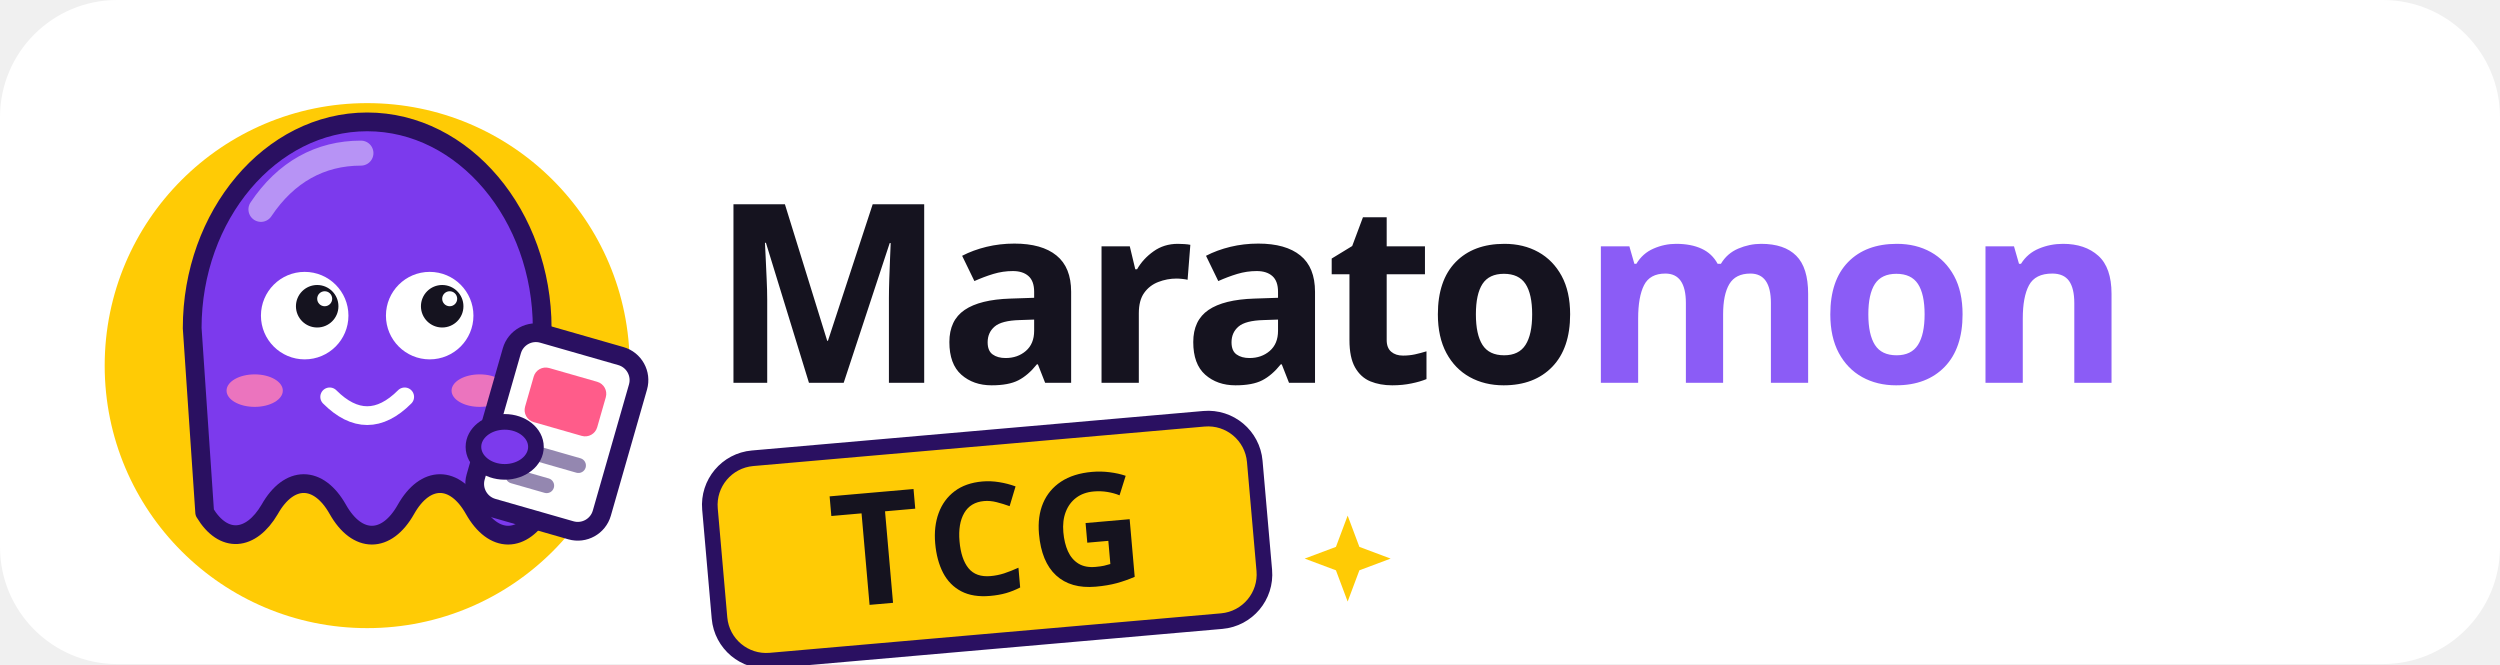
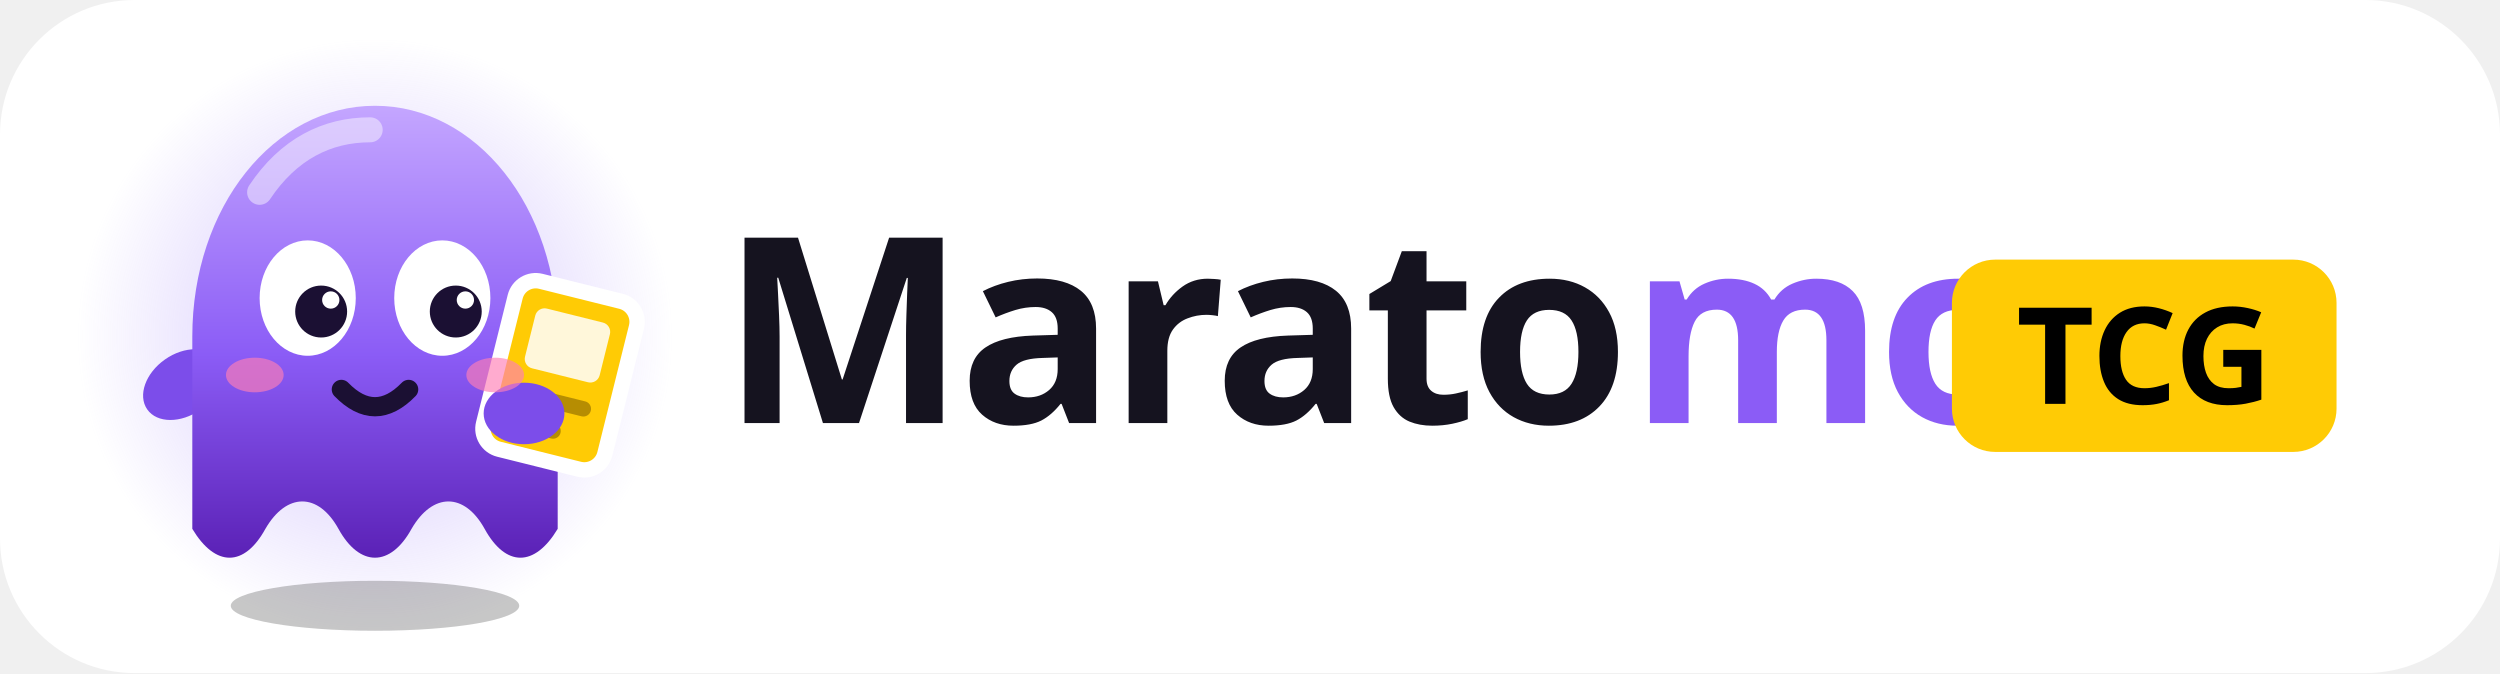
- <svg xmlns="http://www.w3.org/2000/svg" viewBox="0 0 640 170">
-   <rect width="640" height="170" rx="30" fill="#ffffff" />
-   <g transform="translate(14 4) scale(1.6)">
-     <circle cx="50" cy="56" r="42" fill="#ffcb05" />
-     <path d="M22 50c0-18 12.5-33 28-33s28 15 28 33v29c-3.1 5.5-7.8 5.5-10.9 0-3.1-5.5-7.8-5.5-10.9 0-3.1 5.5-7.8 5.5-10.9 0-3.1-5.5-7.8-5.5-10.9 0-3 5.1-7.4 5.5-10.4.5z" fill="#7c3aed" stroke="#2a1061" stroke-width="3" stroke-linejoin="round" />
-     <path d="M33 31c4-6 9.5-9 16-9" stroke="#fff" stroke-opacity=".45" stroke-width="4" stroke-linecap="round" fill="none" />
-     <circle cx="40" cy="48" r="7" fill="#fff" />
-     <circle cx="60" cy="48" r="7" fill="#fff" />
-     <circle cx="42" cy="46.5" r="3.4" fill="#15131f" />
-     <circle cx="62" cy="46.5" r="3.4" fill="#15131f" />
-     <circle cx="43.2" cy="45.3" r="1.2" fill="#fff" />
-     <circle cx="63.2" cy="45.3" r="1.2" fill="#fff" />
-     <ellipse cx="32" cy="60" rx="4.5" ry="2.6" fill="#ff7eb6" opacity=".85" />
-     <ellipse cx="68" cy="60" rx="4.5" ry="2.6" fill="#ff7eb6" opacity=".85" />
-     <path d="M44 61q6 6 12 0" stroke="#fff" stroke-width="3" fill="none" stroke-linecap="round" />
-     <g transform="rotate(16 80 66)">
-       <rect x="70" y="52" width="21" height="29" rx="4" fill="#fff" stroke="#2a1061" stroke-width="3" />
-       <rect x="74.5" y="57" width="12" height="9" rx="2" fill="#ff5c8a" />
-       <rect x="74.5" y="69.5" width="12" height="2.4" rx="1.2" fill="#2a1061" opacity=".5" />
-       <rect x="74.5" y="74" width="8" height="2.4" rx="1.2" fill="#2a1061" opacity=".5" />
+ <svg xmlns="http://www.w3.org/2000/svg" viewBox="0 0 520 140">
+   <rect width="520" height="140" rx="28" fill="#ffffff" />
+   <g transform="translate(14 6) scale(2)">
+     <defs>
+       <linearGradient id="b" x1="0" y1="0" x2="0" y2="1">
+         <stop offset="0" stop-color="#c4a6ff" />
+         <stop offset="0.55" stop-color="#8b5cf6" />
+         <stop offset="1" stop-color="#5b21b6" />
+       </linearGradient>
+       <radialGradient id="g" cx="0.5" cy="0.5" r="0.5">
+         <stop offset="0" stop-color="#a78bfa" stop-opacity="0.55" />
+         <stop offset="1" stop-color="#a78bfa" stop-opacity="0" />
+       </radialGradient>
+     </defs>
+     <circle cx="32" cy="32" r="31" fill="url(#g)" />
+     <ellipse cx="32" cy="60" rx="15" ry="2.6" fill="#000" opacity="0.22" />
+     <ellipse cx="12" cy="37" rx="4.5" ry="3.2" fill="#7c4dea" transform="rotate(-35 12 37)" />
+     <path d="M13 32C13 18.5 21.5 8 32 8s19 10.5 19 24v20c-2.4 4-5.4 4-7.6 0-2.1-3.8-5.4-3.8-7.6 0-2.2 4-5.4 4-7.6 0-2.1-3.8-5.4-3.8-7.6 0-2.2 4-5.2 4-7.6 0z" fill="url(#b)" />
+     <path d="M20 17c3-4.5 7-6.5 11.5-6.5" stroke="#fff" stroke-opacity="0.45" stroke-width="2.6" stroke-linecap="round" fill="none" />
+     <g transform="rotate(14 51 37)">
+       <rect x="44.5" y="27" width="13" height="18" rx="2.2" fill="#ffcb05" stroke="#fff" stroke-width="1.6" />
+       <rect x="47" y="29.6" width="8" height="6.4" rx="1" fill="#fff" opacity="0.85" />
+       <rect x="47" y="38" width="8" height="1.6" rx="0.8" fill="#7a5a00" opacity="0.55" />
+       <rect x="47" y="41" width="5.5" height="1.6" rx="0.8" fill="#7a5a00" opacity="0.55" />
    </g>
-     <ellipse cx="72" cy="69" rx="5" ry="4" fill="#7c3aed" stroke="#2a1061" stroke-width="2.5" />
+     <ellipse cx="47.5" cy="40" rx="4.2" ry="3.2" fill="#7c4dea" />
+     <ellipse cx="25" cy="28" rx="5" ry="6" fill="#fff" />
+     <ellipse cx="39" cy="28" rx="5" ry="6" fill="#fff" />
+     <circle cx="26.4" cy="29.4" r="2.7" fill="#1b1033" />
+     <circle cx="40.4" cy="29.4" r="2.7" fill="#1b1033" />
+     <circle cx="27.4" cy="28.2" r="0.9" fill="#fff" />
+     <circle cx="41.4" cy="28.2" r="0.9" fill="#fff" />
+     <ellipse cx="19.5" cy="36" rx="3" ry="1.8" fill="#ff7eb6" opacity="0.65" />
+     <ellipse cx="44.5" cy="36" rx="3" ry="1.8" fill="#ff7eb6" opacity="0.65" />
+     <path d="M28.5 37.5q3.5 3.6 7 0" stroke="#1b1033" stroke-width="2" stroke-linecap="round" fill="none" />
  </g>
-   <text x="182" y="98" style="font-family:'Bricolage Grotesque','Arial Black','Segoe UI',sans-serif;font-weight:900;font-size:64px;letter-spacing:-2px" fill="#15131f">Marato<tspan fill="#8b5cf6">mon</tspan>
+   <text x="150" y="88" style="font-family:'Bricolage Grotesque','Arial Black','Segoe UI',sans-serif;font-weight:800;font-size:54px;letter-spacing:-1.5px" fill="#15131f">Marato<tspan fill="#8b5cf6">mon</tspan>
  </text>
-   <g transform="rotate(-5 300 128)">
-     <rect x="182" y="108" width="140" height="52" rx="12" fill="#ffcb05" stroke="#2a1061" stroke-width="4" />
-     <text x="252" y="148" text-anchor="middle" style="font-family:'Bricolage Grotesque','Arial Black','Segoe UI',sans-serif;font-weight:900;font-size:40px;letter-spacing:2px" fill="#15131f">TCG</text>
-   </g>
-   <path d="M345 132l3 8 8 3-8 3-3 8-3-8-8-3 8-3z" fill="#ffcb05" />
+   <rect x="406" y="54" width="80" height="40" rx="9" fill="#ffcb05" />
+   <text x="446" y="84" text-anchor="middle" style="font-family:'Bricolage Grotesque','Arial Black','Segoe UI',sans-serif;font-weight:800;font-size:28px" fill="#000">TCG</text>
</svg>
